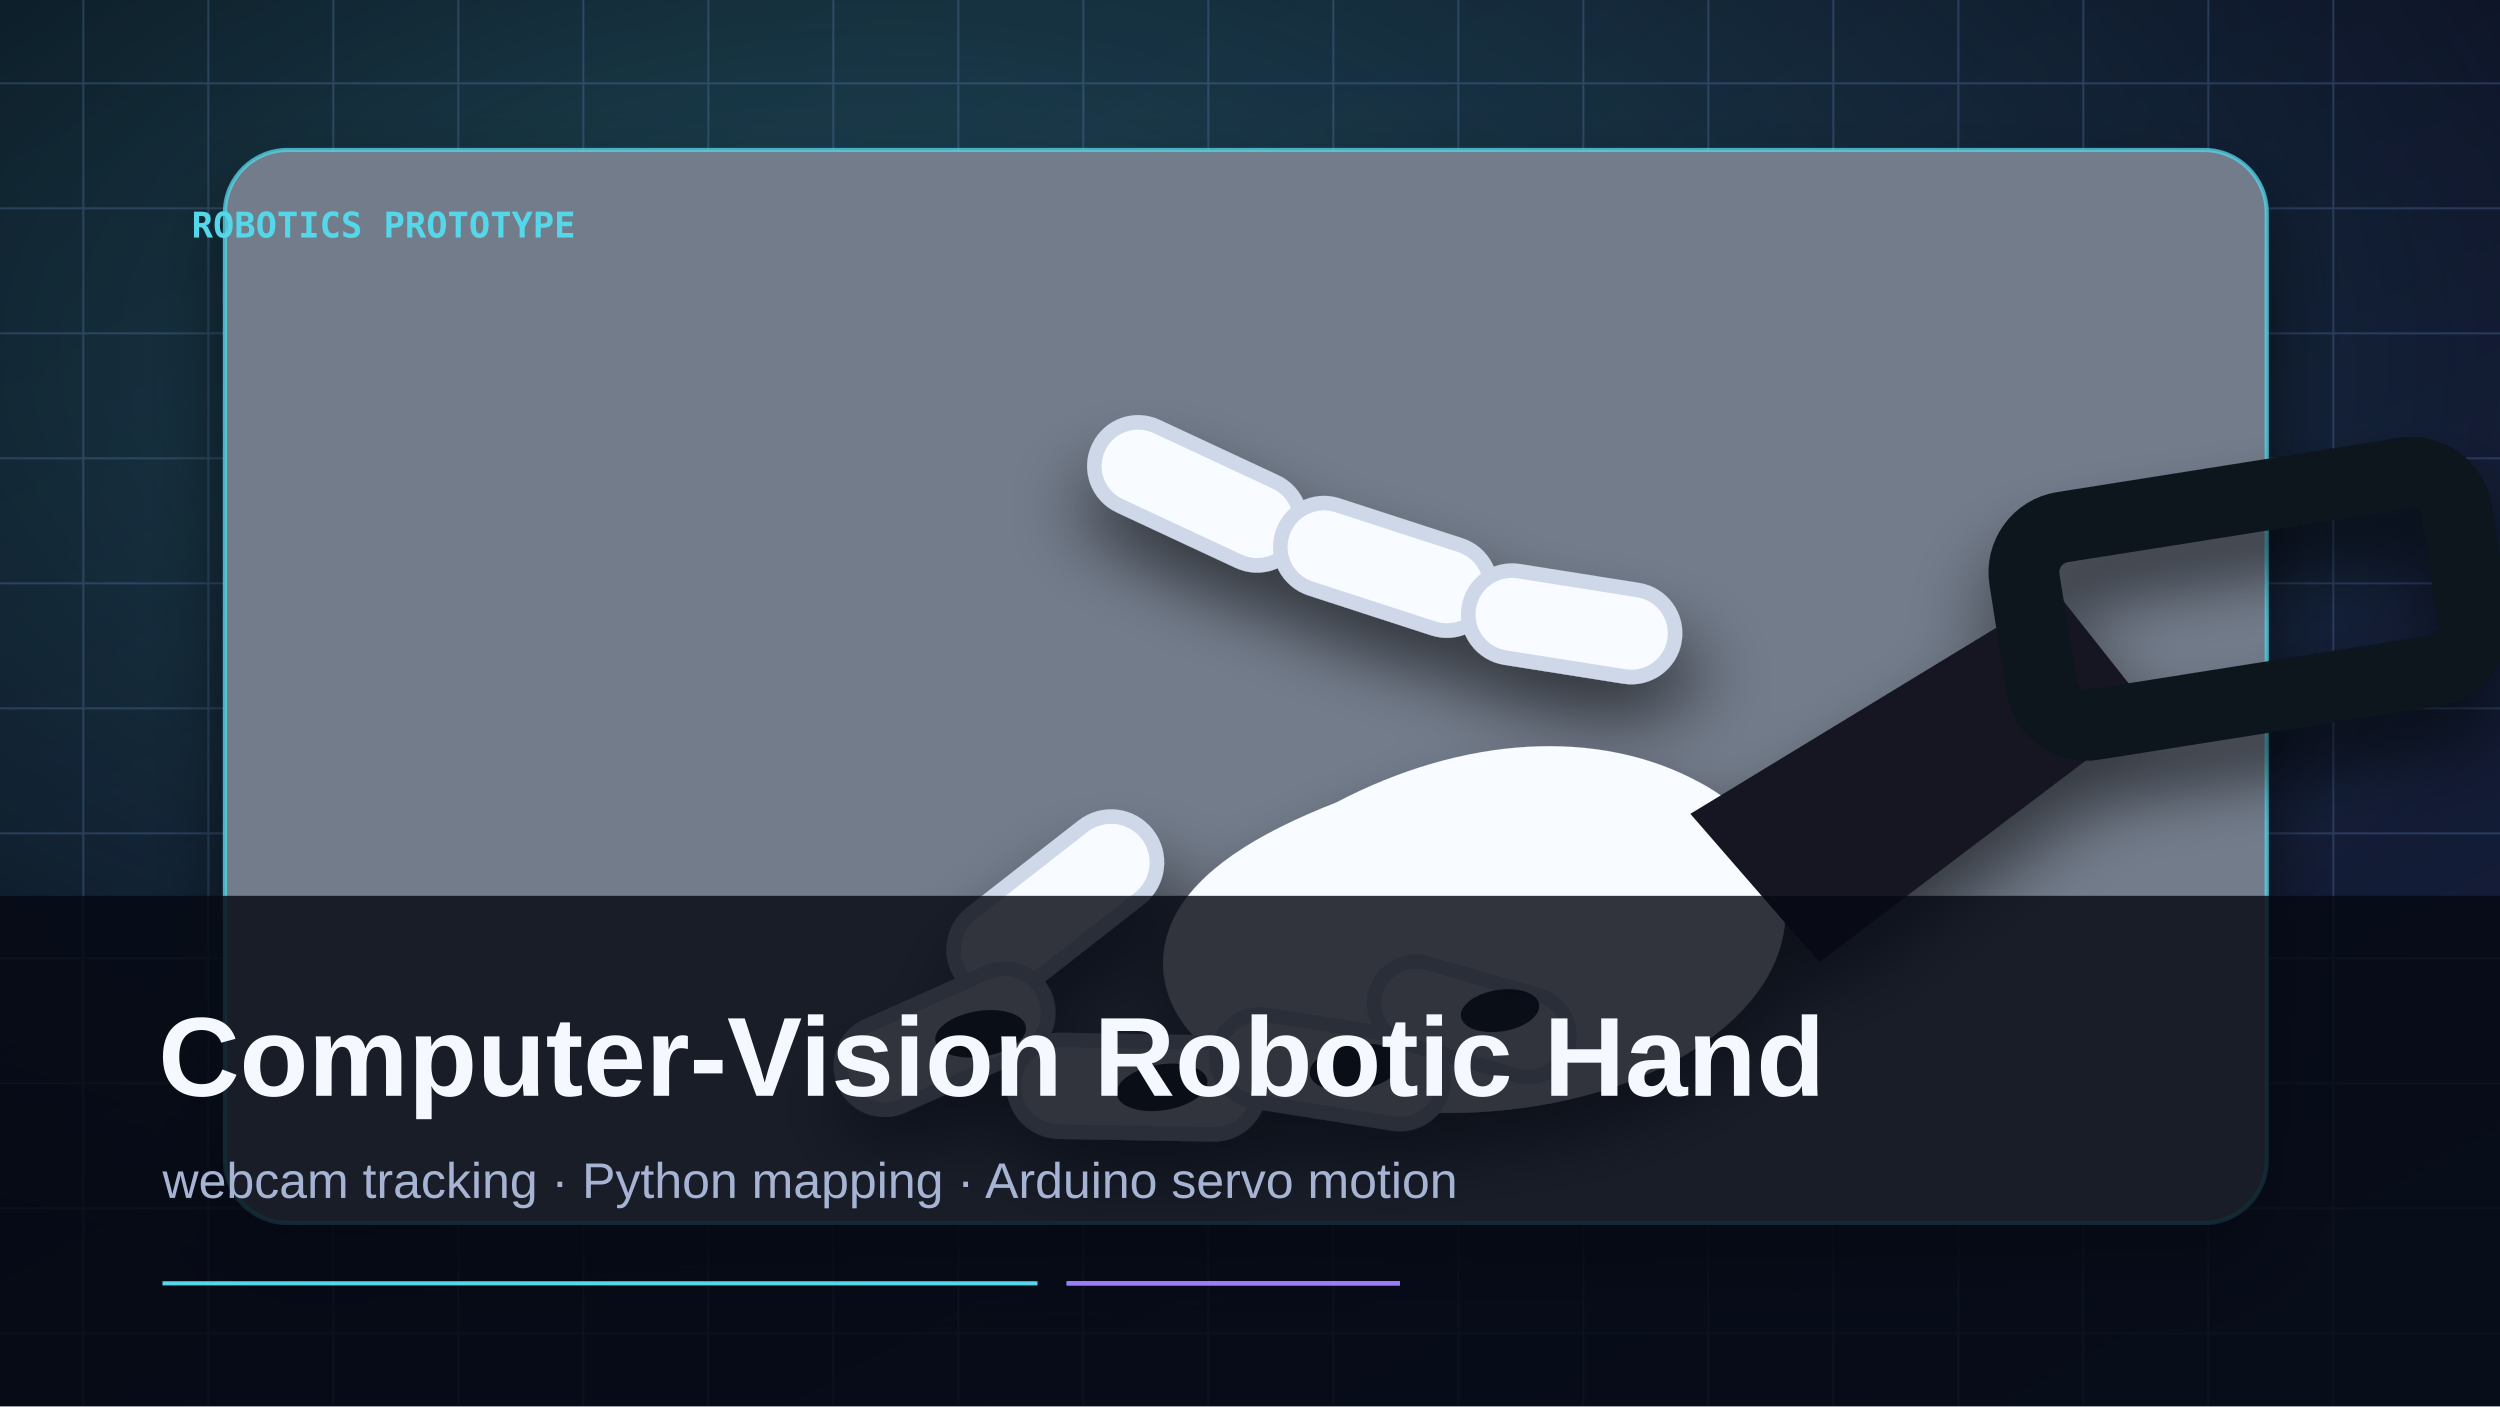
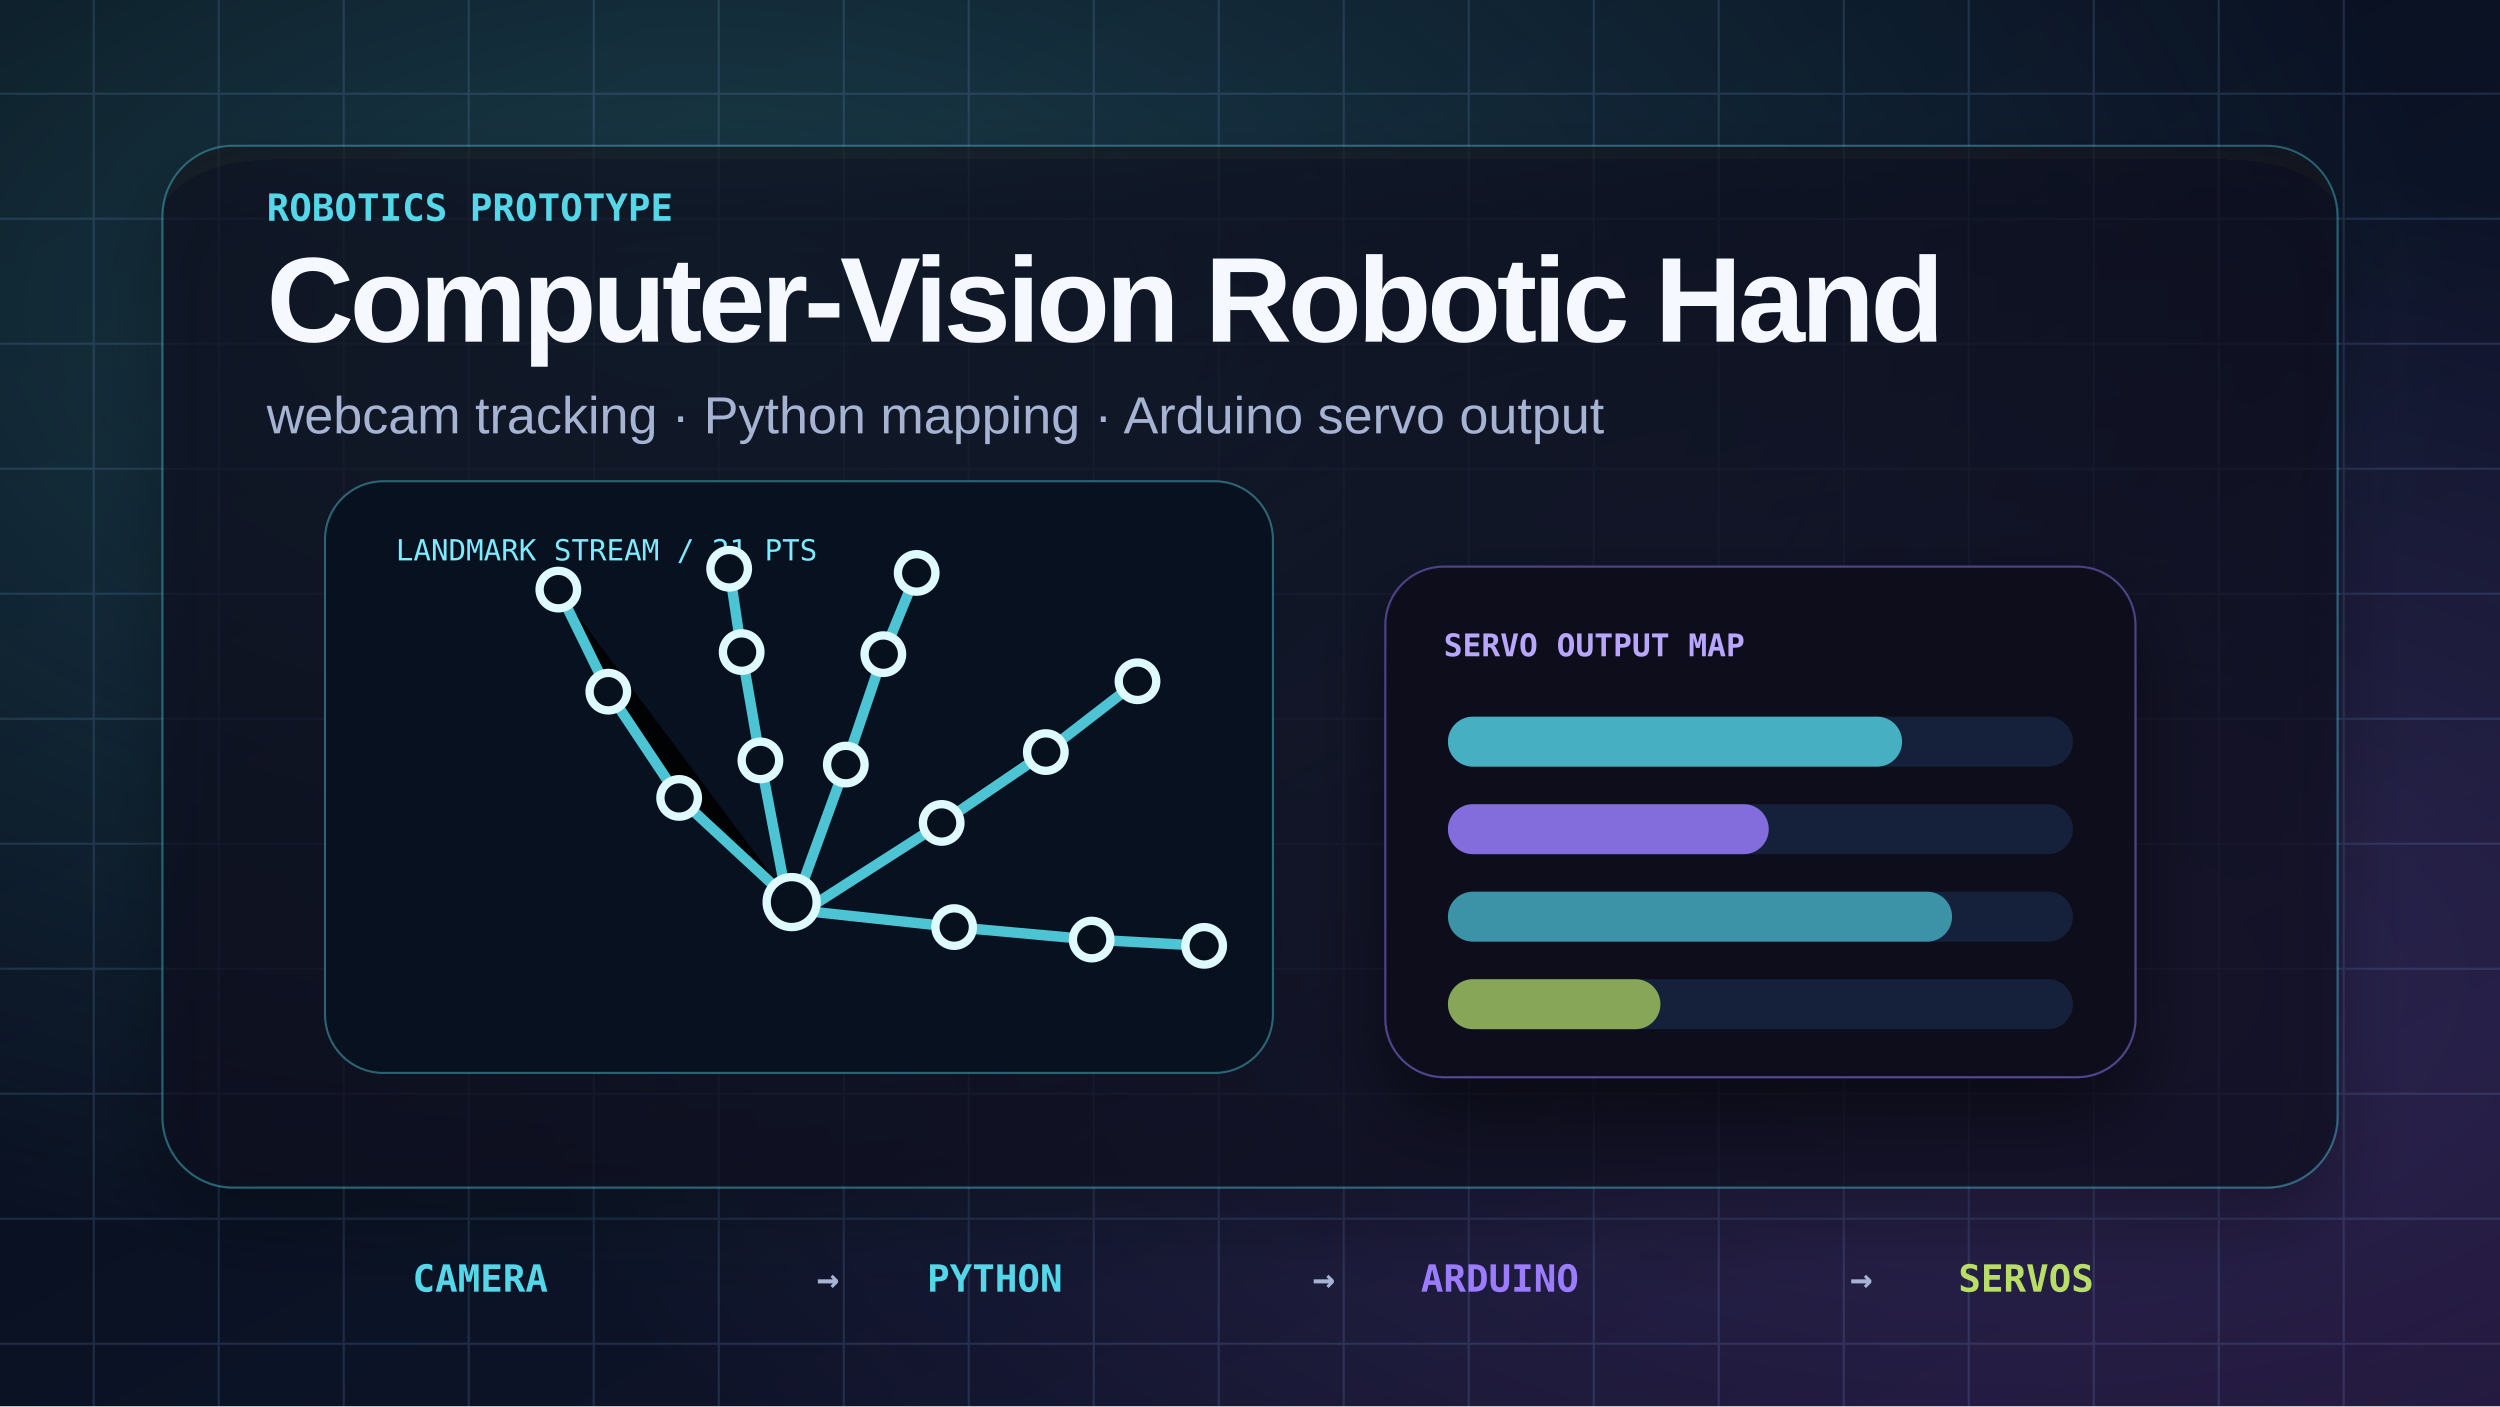
<svg xmlns="http://www.w3.org/2000/svg" viewBox="0 0 1200 675" role="img" aria-label="Computer-vision robotic hand cover">
  <defs>
    <linearGradient id="bg" x1="0" y1="0" x2="1" y2="1">
      <stop stop-color="#050812" />
-       <stop offset="1" stop-color="#17213f" />
+       <stop offset=".55" stop-color="#0b1326" />
+       <stop offset="1" stop-color="#1b1230" />
    </linearGradient>
-     <radialGradient id="glow" cx="35%" cy="25%" r="70%">
-       <stop stop-color="#54d7e8" stop-opacity=".28" />
+     <radialGradient id="cyanGlow" cx="28%" cy="22%" r="70%">
+       <stop stop-color="#54d7e8" stop-opacity=".24" />
      <stop offset="1" stop-color="#54d7e8" stop-opacity="0" />
    </radialGradient>
-     <filter id="shadow" x="-20%" y="-20%" width="140%" height="140%">
-       <feDropShadow dx="0" dy="20" stdDeviation="18" flood-color="#000" flood-opacity=".55" />
+     <radialGradient id="violetGlow" cx="80%" cy="70%" r="60%">
+       <stop stop-color="#9b7cff" stop-opacity=".18" />
+       <stop offset="1" stop-color="#9b7cff" stop-opacity="0" />
+     </radialGradient>
+     <filter id="softShadow" x="-20%" y="-20%" width="140%" height="140%">
+       <feDropShadow dx="0" dy="18" stdDeviation="18" flood-color="#000" flood-opacity=".48" />
    </filter>
  </defs>
  <rect width="1200" height="675" fill="url(#bg)" />
-   <rect width="1200" height="675" fill="url(#glow)" />
-   <g opacity=".22" stroke="#7ca2de" stroke-width="1">
-     <path d="M0 40h1200M0 100h1200M0 160h1200M0 220h1200M0 280h1200M0 340h1200M0 400h1200M0 460h1200M0 520h1200M0 580h1200M0 640h1200" />
-     <path d="M40 0v675M100 0v675M160 0v675M220 0v675M280 0v675M340 0v675M400 0v675M460 0v675M520 0v675M580 0v675M640 0v675M700 0v675M760 0v675M820 0v675M880 0v675M940 0v675M1000 0v675M1060 0v675M1120 0v675" />
+   <rect width="1200" height="675" fill="url(#cyanGlow)" />
+   <rect width="1200" height="675" fill="url(#violetGlow)" />
+   <g opacity=".18" stroke="#7ca2de" stroke-width="1">
+     <path d="M0 45h1200M0 105h1200M0 165h1200M0 225h1200M0 285h1200M0 345h1200M0 405h1200M0 465h1200M0 525h1200M0 585h1200M0 645h1200" />
+     <path d="M45 0v675M105 0v675M165 0v675M225 0v675M285 0v675M345 0v675M405 0v675M465 0v675M525 0v675M585 0v675M645 0v675M705 0v675M765 0v675M825 0v675M885 0v675M945 0v675M1005 0v675M1065 0v675M1125 0v675" />
  </g>
-   <rect x="108" y="72" width="980" height="515" rx="30" fill="#737b8b" stroke="#54d7e8" stroke-opacity=".75" stroke-width="2" filter="url(#shadow)" />
-   <g filter="url(#shadow)" transform="translate(305 145) rotate(-9 300 170)">
-     <path d="M325 245c65-22 130-16 174 18 37 28 42 73 12 103-47 47-157 51-237 8-42-22-54-58-35-86 15-21 45-34 86-43z" fill="#f8fbff" />
-     <path d="M492 277l190-78 36 64-176 94z" fill="#121620" />
-     <rect x="668" y="169" width="210" height="96" rx="22" fill="none" stroke="#0e121c" stroke-width="34" />
-     <g fill="#f8fbff" stroke="#cfd8e8" stroke-width="7">
-       <rect x="128" y="251" width="112" height="44" rx="22" transform="rotate(-29 184 273)" />
-       <rect x="69" y="307" width="105" height="42" rx="21" transform="rotate(-15 121 328)" />
-       <rect x="150" y="343" width="118" height="44" rx="22" transform="rotate(10 209 365)" />
-       <rect x="247" y="350" width="110" height="42" rx="21" transform="rotate(18 302 371)" />
-       <rect x="325" y="338" width="96" height="40" rx="20" transform="rotate(25 373 358)" />
-       <rect x="230" y="67" width="105" height="42" rx="21" transform="rotate(34 282 88)" />
-       <rect x="314" y="116" width="104" height="42" rx="21" transform="rotate(27 366 137)" />
-       <rect x="400" y="157" width="100" height="42" rx="21" transform="rotate(18 450 178)" />
+   <rect x="78" y="70" width="1044" height="500" rx="34" fill="rgba(8,14,29,.64)" stroke="#54d7e8" stroke-opacity=".38" filter="url(#softShadow)" />
+   <g transform="translate(128 106)">
+     <text x="0" y="0" fill="#54d7e8" font-family="IBM Plex Mono, monospace" font-size="18" font-weight="700">ROBOTICS PROTOTYPE</text>
+     <text x="0" y="58" fill="#f5f8ff" font-family="Manrope, Arial, sans-serif" font-size="58" font-weight="800" letter-spacing="-2">Computer-Vision Robotic Hand</text>
+     <text x="0" y="102" fill="#a6b3d2" font-family="Manrope, Arial, sans-serif" font-size="25">webcam tracking · Python mapping · Arduino servo output</text>
+   </g>
+   <g transform="translate(180 255)" stroke-linecap="round" stroke-linejoin="round">
+     <rect x="-24" y="-24" width="455" height="284" rx="28" fill="#08111f" stroke="#54d7e8" stroke-opacity=".42" />
+     <text x="10" y="14" fill="#7cecff" font-family="IBM Plex Mono, monospace" font-size="14">LANDMARK STREAM / 21 PTS</text>
+     <g stroke="#54d7e8" stroke-width="5" opacity=".9">
+       <path d="M200 178 L146 128 L112 77 L88 28" />
+       <path d="M198 178 L185 110 L176 58 L170 18" />
+       <path d="M202 178 L226 112 L244 59 L260 20" />
+       <path d="M208 181 L272 140 L322 106 L366 72" />
+       <path d="M204 182 L278 190 L344 196 L398 199" />
    </g>
-     <g fill="#050812" opacity=".88">
-       <ellipse cx="139" cy="328" rx="22" ry="11" />
-       <ellipse cx="221" cy="367" rx="22" ry="11" />
-       <ellipse cx="314" cy="372" rx="22" ry="11" />
-       <ellipse cx="387" cy="356" rx="19" ry="10" />
+     <g fill="#07101d" stroke="#dffaff" stroke-width="4">
+       <circle cx="200" cy="178" r="12" />
+       <circle cx="146" cy="128" r="9" />
+       <circle cx="112" cy="77" r="9" />
+       <circle cx="88" cy="28" r="9" />
+       <circle cx="185" cy="110" r="9" />
+       <circle cx="176" cy="58" r="9" />
+       <circle cx="170" cy="18" r="9" />
+       <circle cx="226" cy="112" r="9" />
+       <circle cx="244" cy="59" r="9" />
+       <circle cx="260" cy="20" r="9" />
+       <circle cx="272" cy="140" r="9" />
+       <circle cx="322" cy="106" r="9" />
+       <circle cx="366" cy="72" r="9" />
+       <circle cx="278" cy="190" r="9" />
+       <circle cx="344" cy="196" r="9" />
+       <circle cx="398" cy="199" r="9" />
    </g>
  </g>
-   <rect x="0" y="430" width="1200" height="245" fill="#050812" opacity=".82" />
-   <text x="76" y="526" fill="#f5f8ff" font-family="Manrope, Arial, sans-serif" font-size="54" font-weight="800">Computer-Vision Robotic Hand</text>
-   <text x="78" y="575" fill="#a6b3d2" font-family="Manrope, Arial, sans-serif" font-size="24">webcam tracking · Python mapping · Arduino servo motion</text>
-   <text x="92" y="114" fill="#54d7e8" font-family="IBM Plex Mono, monospace" font-size="17" font-weight="700">ROBOTICS PROTOTYPE</text>
-   <path d="M78 616h420M512 616h160" stroke="#54d7e8" stroke-width="2" />
-   <path d="M512 616h160" stroke="#9b7cff" stroke-width="2" />
+   <g transform="translate(665 272)">
+     <rect x="0" y="0" width="360" height="245" rx="28" fill="#08111f" stroke="#9b7cff" stroke-opacity=".44" filter="url(#softShadow)" />
+     <text x="28" y="43" fill="#b9a7ff" font-family="IBM Plex Mono, monospace" font-size="15" font-weight="700">SERVO OUTPUT MAP</text>
+     <g transform="translate(30 72)">
+       <rect x="0" y="0" width="300" height="24" rx="12" fill="#15213a" />
+       <rect x="0" y="0" width="218" height="24" rx="12" fill="#54d7e8" opacity=".78" />
+       <rect x="0" y="42" width="300" height="24" rx="12" fill="#15213a" />
+       <rect x="0" y="42" width="154" height="24" rx="12" fill="#9b7cff" opacity=".82" />
+       <rect x="0" y="84" width="300" height="24" rx="12" fill="#15213a" />
+       <rect x="0" y="84" width="242" height="24" rx="12" fill="#54d7e8" opacity=".62" />
+       <rect x="0" y="126" width="300" height="24" rx="12" fill="#15213a" />
+       <rect x="0" y="126" width="102" height="24" rx="12" fill="#b8de65" opacity=".70" />
+     </g>
+   </g>
+   <g font-family="IBM Plex Mono, monospace" font-size="18" font-weight="700">
+     <text x="198" y="620" fill="#54d7e8">CAMERA</text>
+     <text x="392" y="620" fill="#a6b3d2">→</text>
+     <text x="445" y="620" fill="#54d7e8">PYTHON</text>
+     <text x="630" y="620" fill="#a6b3d2">→</text>
+     <text x="682" y="620" fill="#9b7cff">ARDUINO</text>
+     <text x="888" y="620" fill="#a6b3d2">→</text>
+     <text x="940" y="620" fill="#b8de65">SERVOS</text>
+   </g>
</svg>
